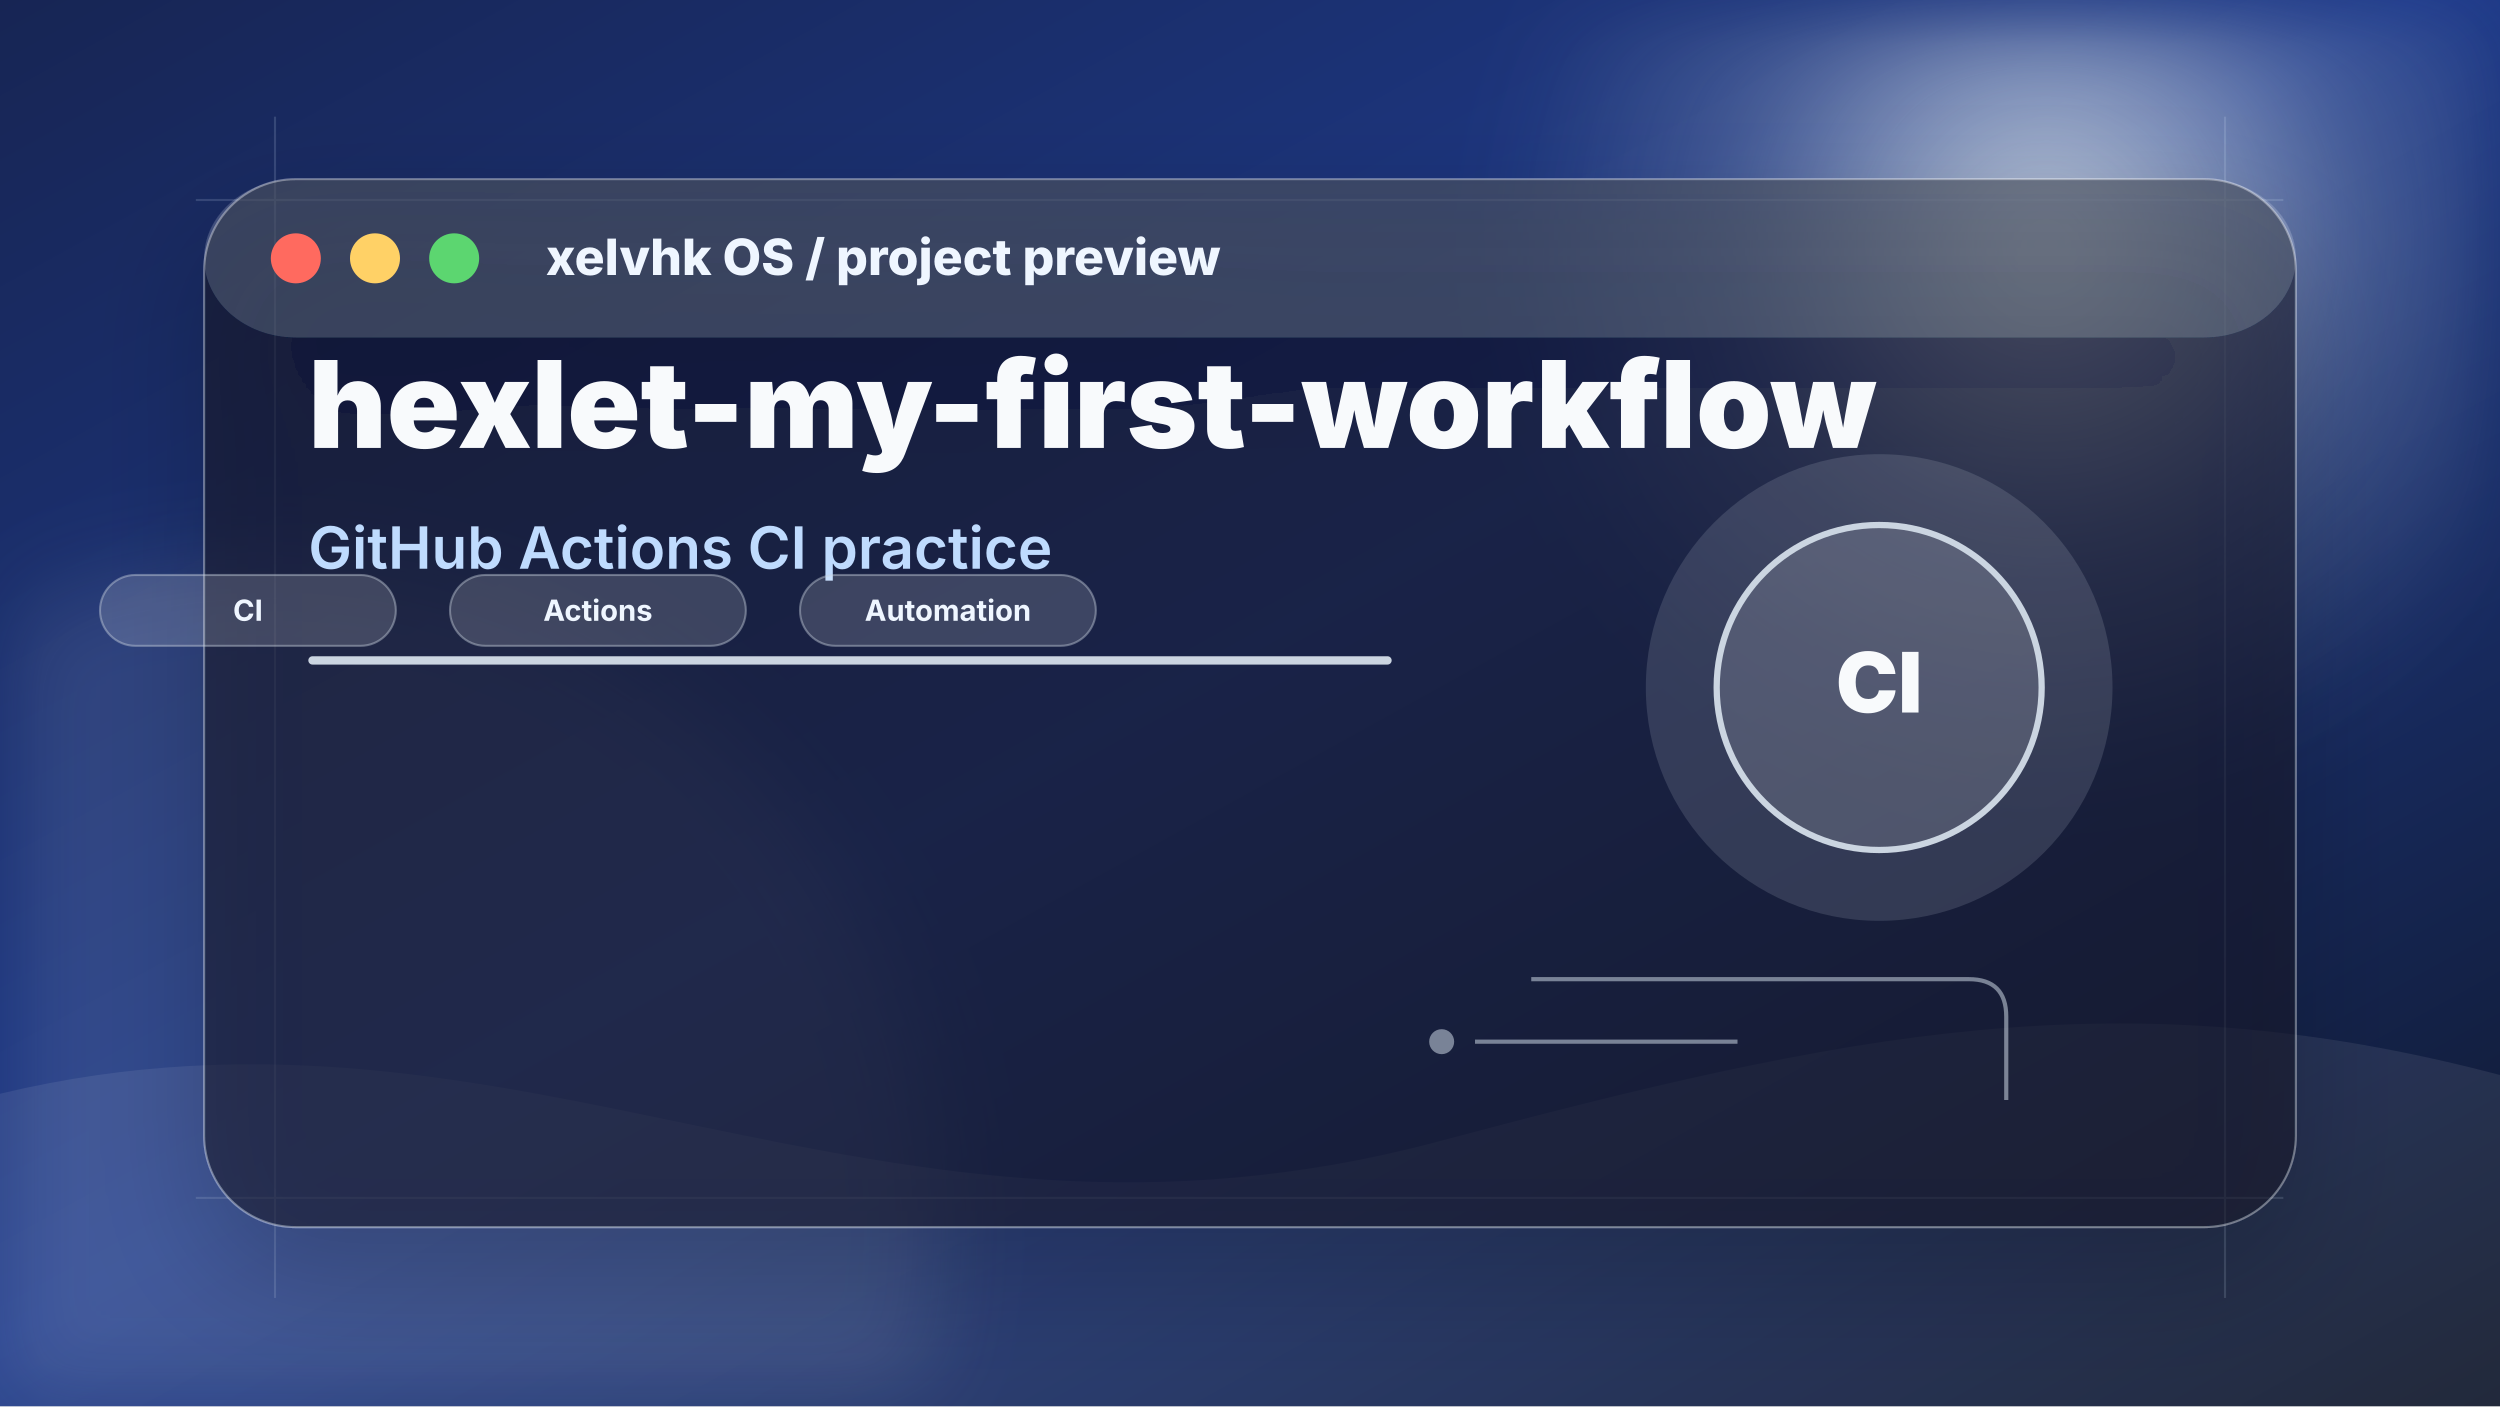
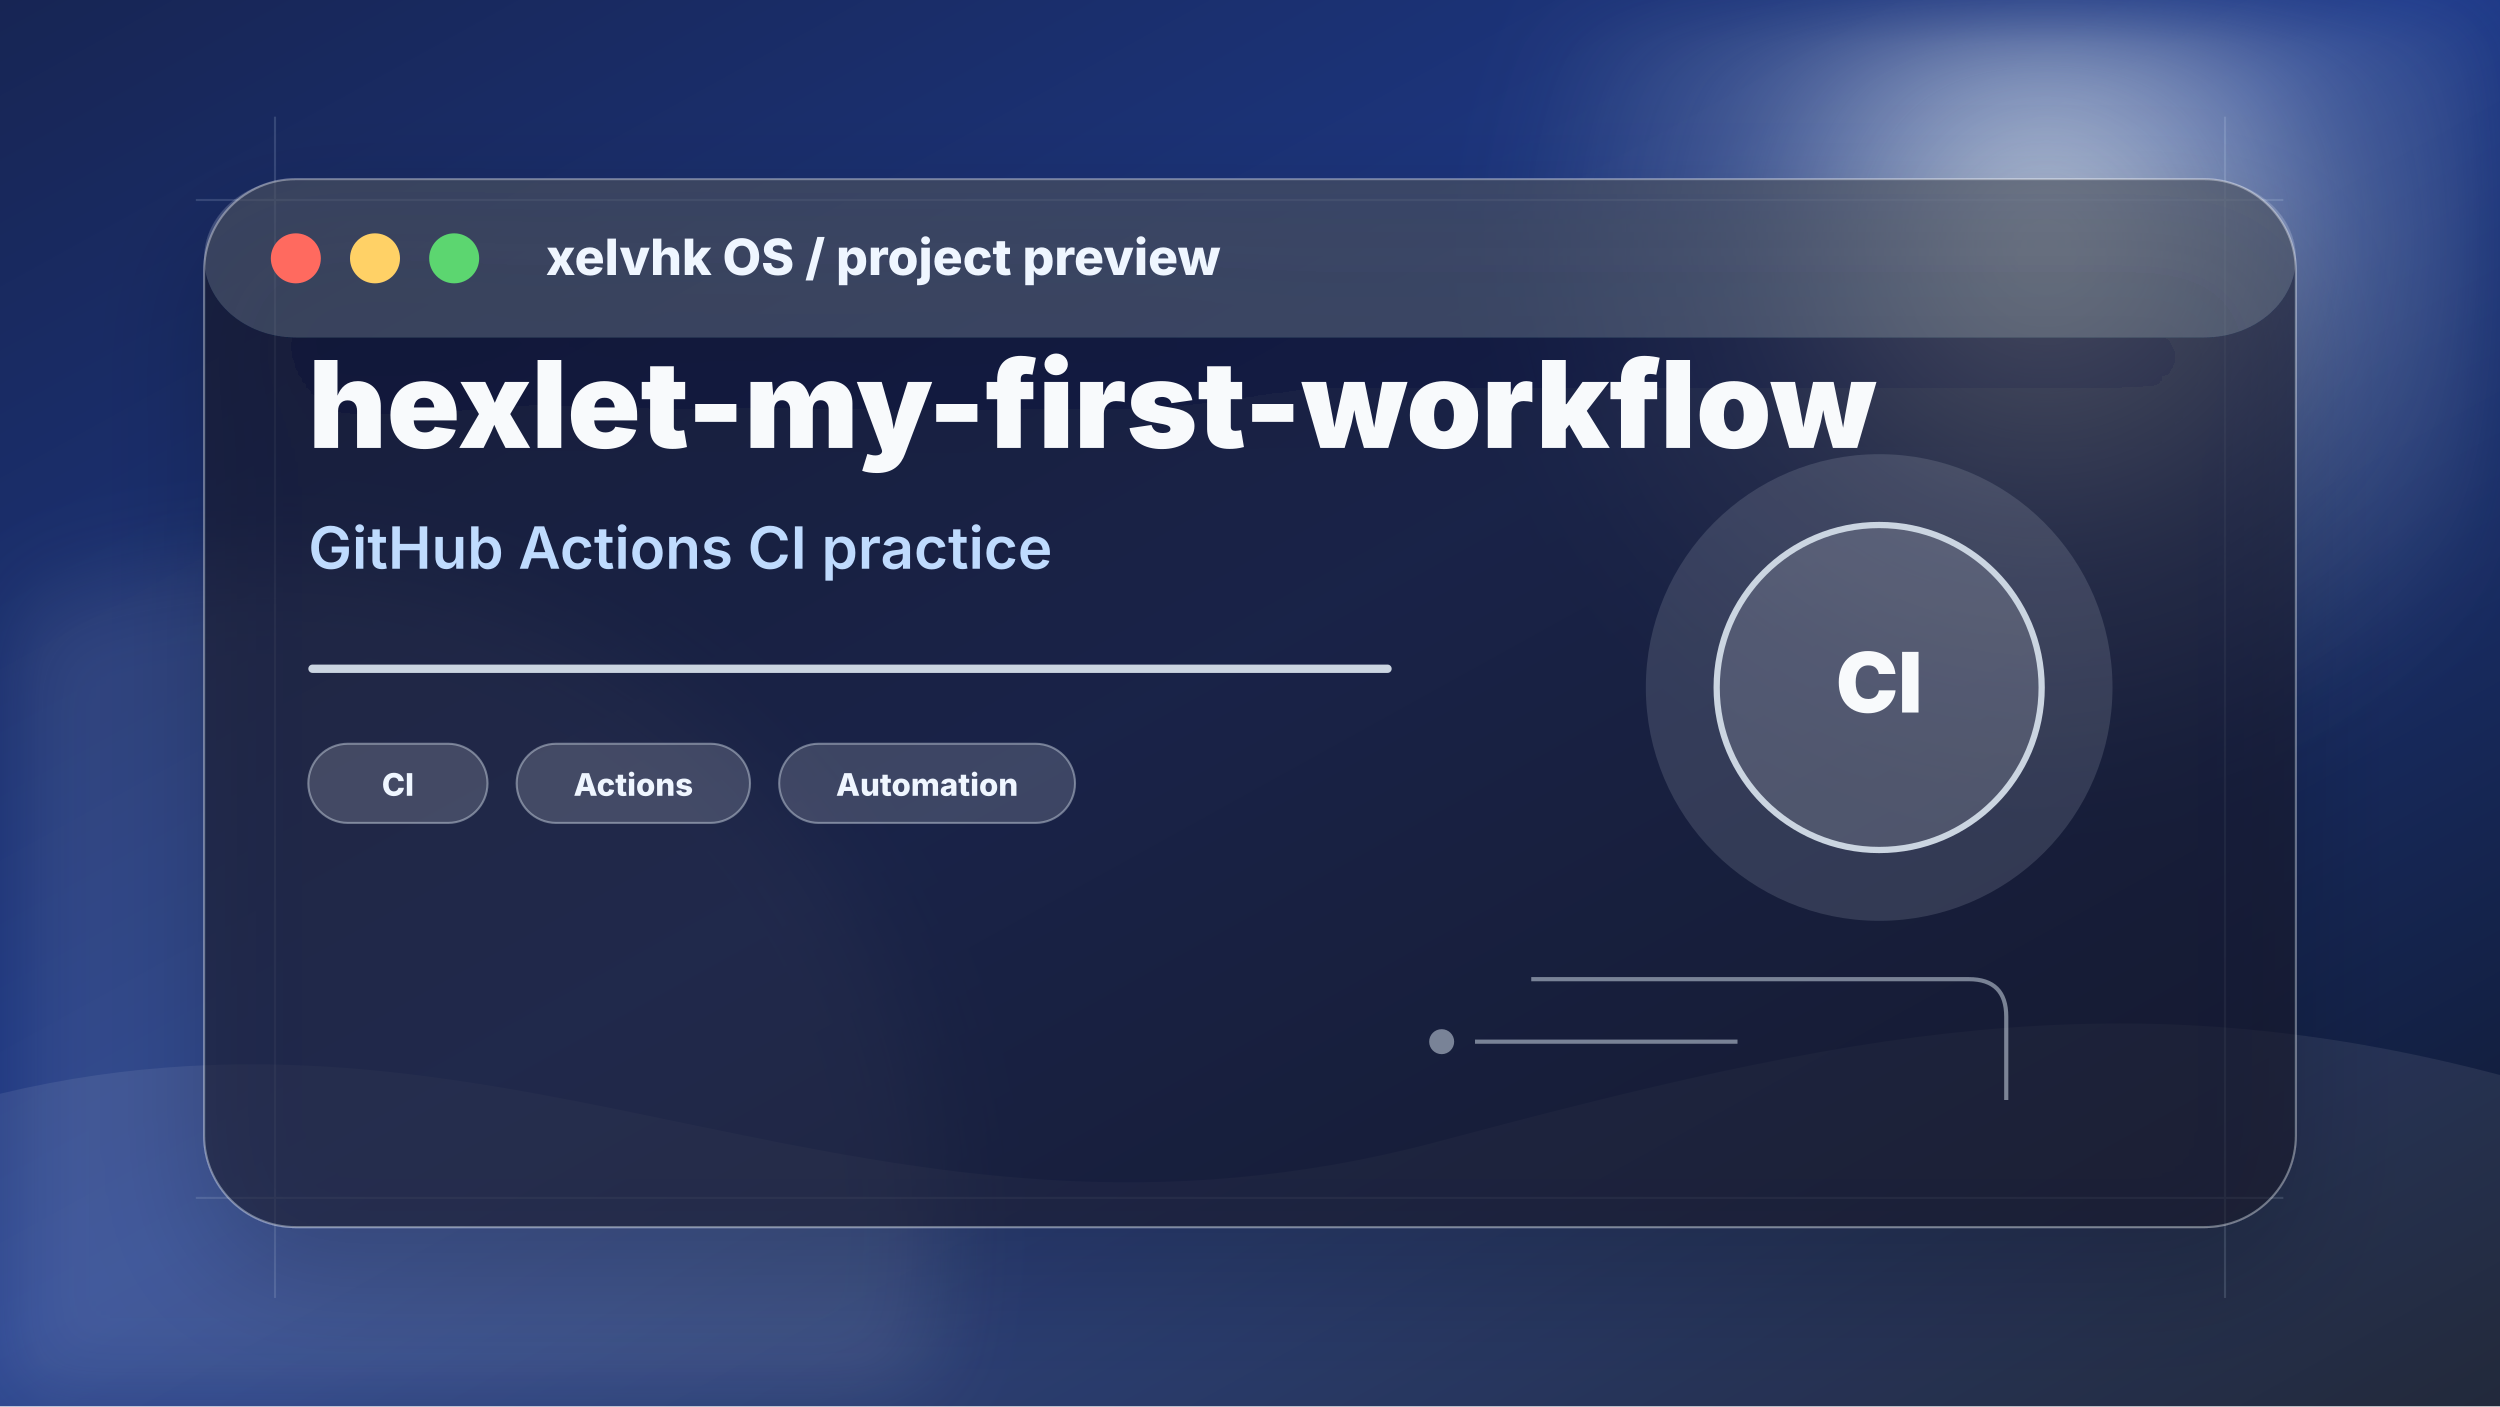
<svg xmlns="http://www.w3.org/2000/svg" width="1200" height="675" viewBox="0 0 1200 675" role="img" aria-label="hexlet-my-first-workflow preview">
  <defs>
    <linearGradient id="bg" x1="0" y1="0" x2="1" y2="1">
      <stop offset="0" stop-color="#172554" />
      <stop offset="0.48" stop-color="#1e3a8a" />
      <stop offset="1" stop-color="#0f172a" />
    </linearGradient>
    <radialGradient id="orb" cx="50%" cy="50%" r="50%">
      <stop offset="0" stop-color="#cbd5e1" stop-opacity="0.95" />
      <stop offset="0.58" stop-color="#cbd5e1" stop-opacity="0.22" />
      <stop offset="1" stop-color="#cbd5e1" stop-opacity="0" />
    </radialGradient>
    <filter id="blur">
      <feGaussianBlur stdDeviation="22" />
    </filter>
    <filter id="shadow" x="-20%" y="-20%" width="140%" height="140%">
      <feDropShadow dx="0" dy="24" stdDeviation="28" flood-color="#020617" flood-opacity="0.34" />
    </filter>
  </defs>
  <rect width="1200" height="675" fill="url(#bg)" />
  <circle cx="982" cy="118" r="260" fill="url(#orb)" filter="url(#blur)" />
  <circle cx="130" cy="590" r="320" fill="#cbd5e1" opacity="0.12" filter="url(#blur)" />
  <path d="M0 525 C250 465 420 620 690 548 C885 496 1018 468 1200 516 L1200 675 L0 675 Z" fill="#ffffff" opacity="0.08" />
  <g opacity="0.16" stroke="#dbeafe" stroke-width="1">
    <path d="M94 96 H1096" />
    <path d="M94 575 H1096" />
    <path d="M132 56 V623" />
    <path d="M1068 56 V623" />
  </g>
  <g filter="url(#shadow)">
    <rect x="98" y="86" width="1004" height="503" rx="44" fill="rgba(15,23,42,0.58)" stroke="rgba(255,255,255,0.36)" />
    <rect x="98" y="86" width="1004" height="76" rx="44" fill="rgba(255,255,255,0.16)" />
    <circle cx="142" cy="124" r="12" fill="#ff6b5f" />
    <circle cx="180" cy="124" r="12" fill="#ffd166" />
    <circle cx="218" cy="124" r="12" fill="#5bd66f" />
    <text x="262" y="132" font-family="Manrope, Inter, Arial, sans-serif" font-size="24" font-weight="800" fill="#eff6ff">xelvhk OS / project preview</text>
  </g>
  <g transform="translate(790 218)">
    <circle cx="112" cy="112" r="112" fill="#cbd5e1" opacity="0.16" />
    <circle cx="112" cy="112" r="78" fill="rgba(255,255,255,0.14)" stroke="#cbd5e1" stroke-width="3" />
    <text x="112" y="124" text-anchor="middle" font-family="Manrope, Inter, Arial, sans-serif" font-size="40" font-weight="900" fill="#f8fafc">CI</text>
  </g>
  <g transform="translate(148 215)">
    <text x="0" y="0" font-family="Manrope, Inter, Arial, sans-serif" font-size="58" font-weight="900" fill="#f8fafc">hexlet-my-first-workflow</text>
    <text x="0" y="58" font-family="Manrope, Inter, Arial, sans-serif" font-size="28" font-weight="600" fill="#bfdbfe">GitHub Actions CI practice</text>
-     <rect x="0" y="100" width="520" height="4" rx="2" fill="#cbd5e1" />
-   </g>
-   <g transform="translate(48 276)">
-     <rect width="142" height="34" rx="17" fill="rgba(255,255,255,0.16)" stroke="#cbd5e1" stroke-opacity="0.42" />
-     <text x="71" y="22" text-anchor="middle" font-family="Manrope, Inter, Arial, sans-serif" font-size="14" font-weight="700" fill="#eff6ff">CI</text>
-   </g>
-   <g transform="translate(216 276)">
-     <rect width="142" height="34" rx="17" fill="rgba(255,255,255,0.16)" stroke="#cbd5e1" stroke-opacity="0.42" />
-     <text x="71" y="22" text-anchor="middle" font-family="Manrope, Inter, Arial, sans-serif" font-size="14" font-weight="700" fill="#eff6ff">Actions</text>
-   </g>
-   <g transform="translate(384 276)">
-     <rect width="142" height="34" rx="17" fill="rgba(255,255,255,0.16)" stroke="#cbd5e1" stroke-opacity="0.42" />
-     <text x="71" y="22" text-anchor="middle" font-family="Manrope, Inter, Arial, sans-serif" font-size="14" font-weight="700" fill="#eff6ff">Automation</text>
+     <rect x="0" y="104" width="520" height="4" rx="2" fill="#cbd5e1" />
+     <g transform="translate(0 142)">
+       <g transform="translate(0 0)">
+         <rect width="86" height="38" rx="19" fill="rgba(255,255,255,0.16)" stroke="#cbd5e1" stroke-opacity="0.48" />
+         <text x="43" y="25" text-anchor="middle" font-family="Manrope, Inter, Arial, sans-serif" font-size="15" font-weight="800" fill="#eff6ff">CI</text>
+       </g>
+       <g transform="translate(100 0)">
+         <rect width="112" height="38" rx="19" fill="rgba(255,255,255,0.16)" stroke="#cbd5e1" stroke-opacity="0.48" />
+         <text x="56" y="25" text-anchor="middle" font-family="Manrope, Inter, Arial, sans-serif" font-size="15" font-weight="800" fill="#eff6ff">Actions</text>
+       </g>
+       <g transform="translate(226 0)">
+         <rect width="142" height="38" rx="19" fill="rgba(255,255,255,0.16)" stroke="#cbd5e1" stroke-opacity="0.48" />
+         <text x="71" y="25" text-anchor="middle" font-family="Manrope, Inter, Arial, sans-serif" font-size="15" font-weight="800" fill="#eff6ff">Automation</text>
+       </g>
+     </g>
  </g>
  <g opacity="0.55" fill="none" stroke="#cbd5e1" stroke-width="2">
    <path d="M735 470 h210 q18 0 18 18 v40" />
    <path d="M708 500 h126" />
    <circle cx="692" cy="500" r="5" fill="#cbd5e1" />
  </g>
</svg>
